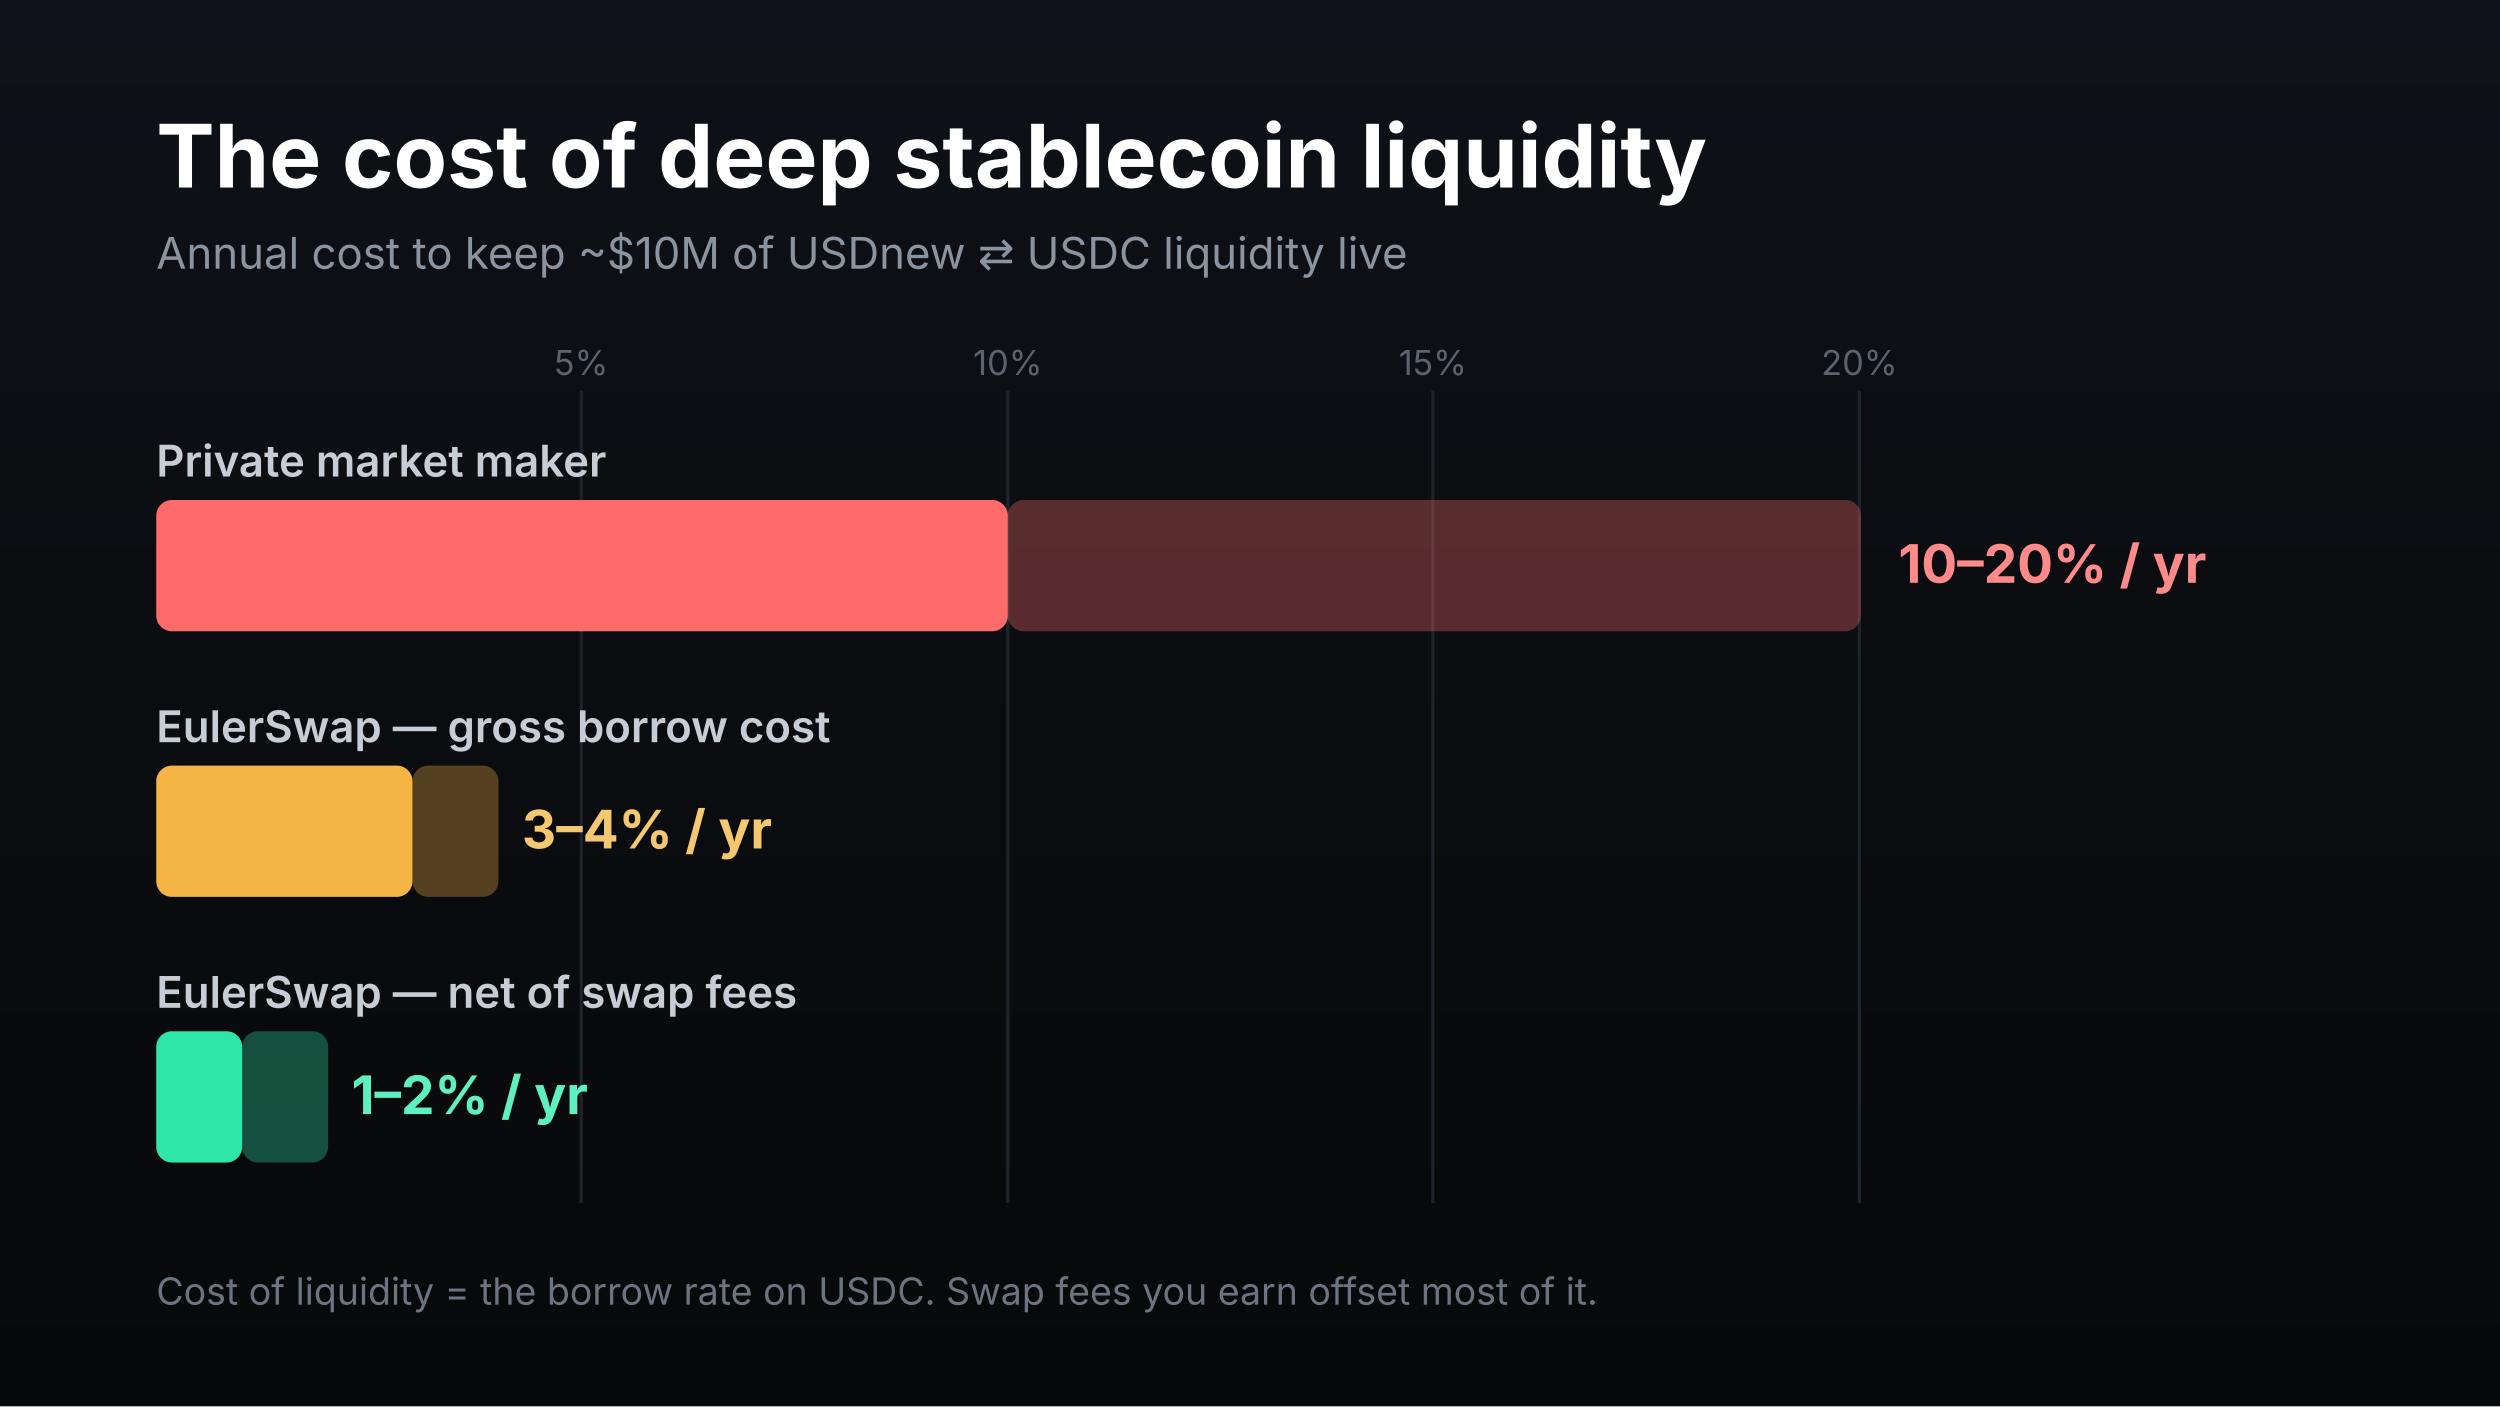
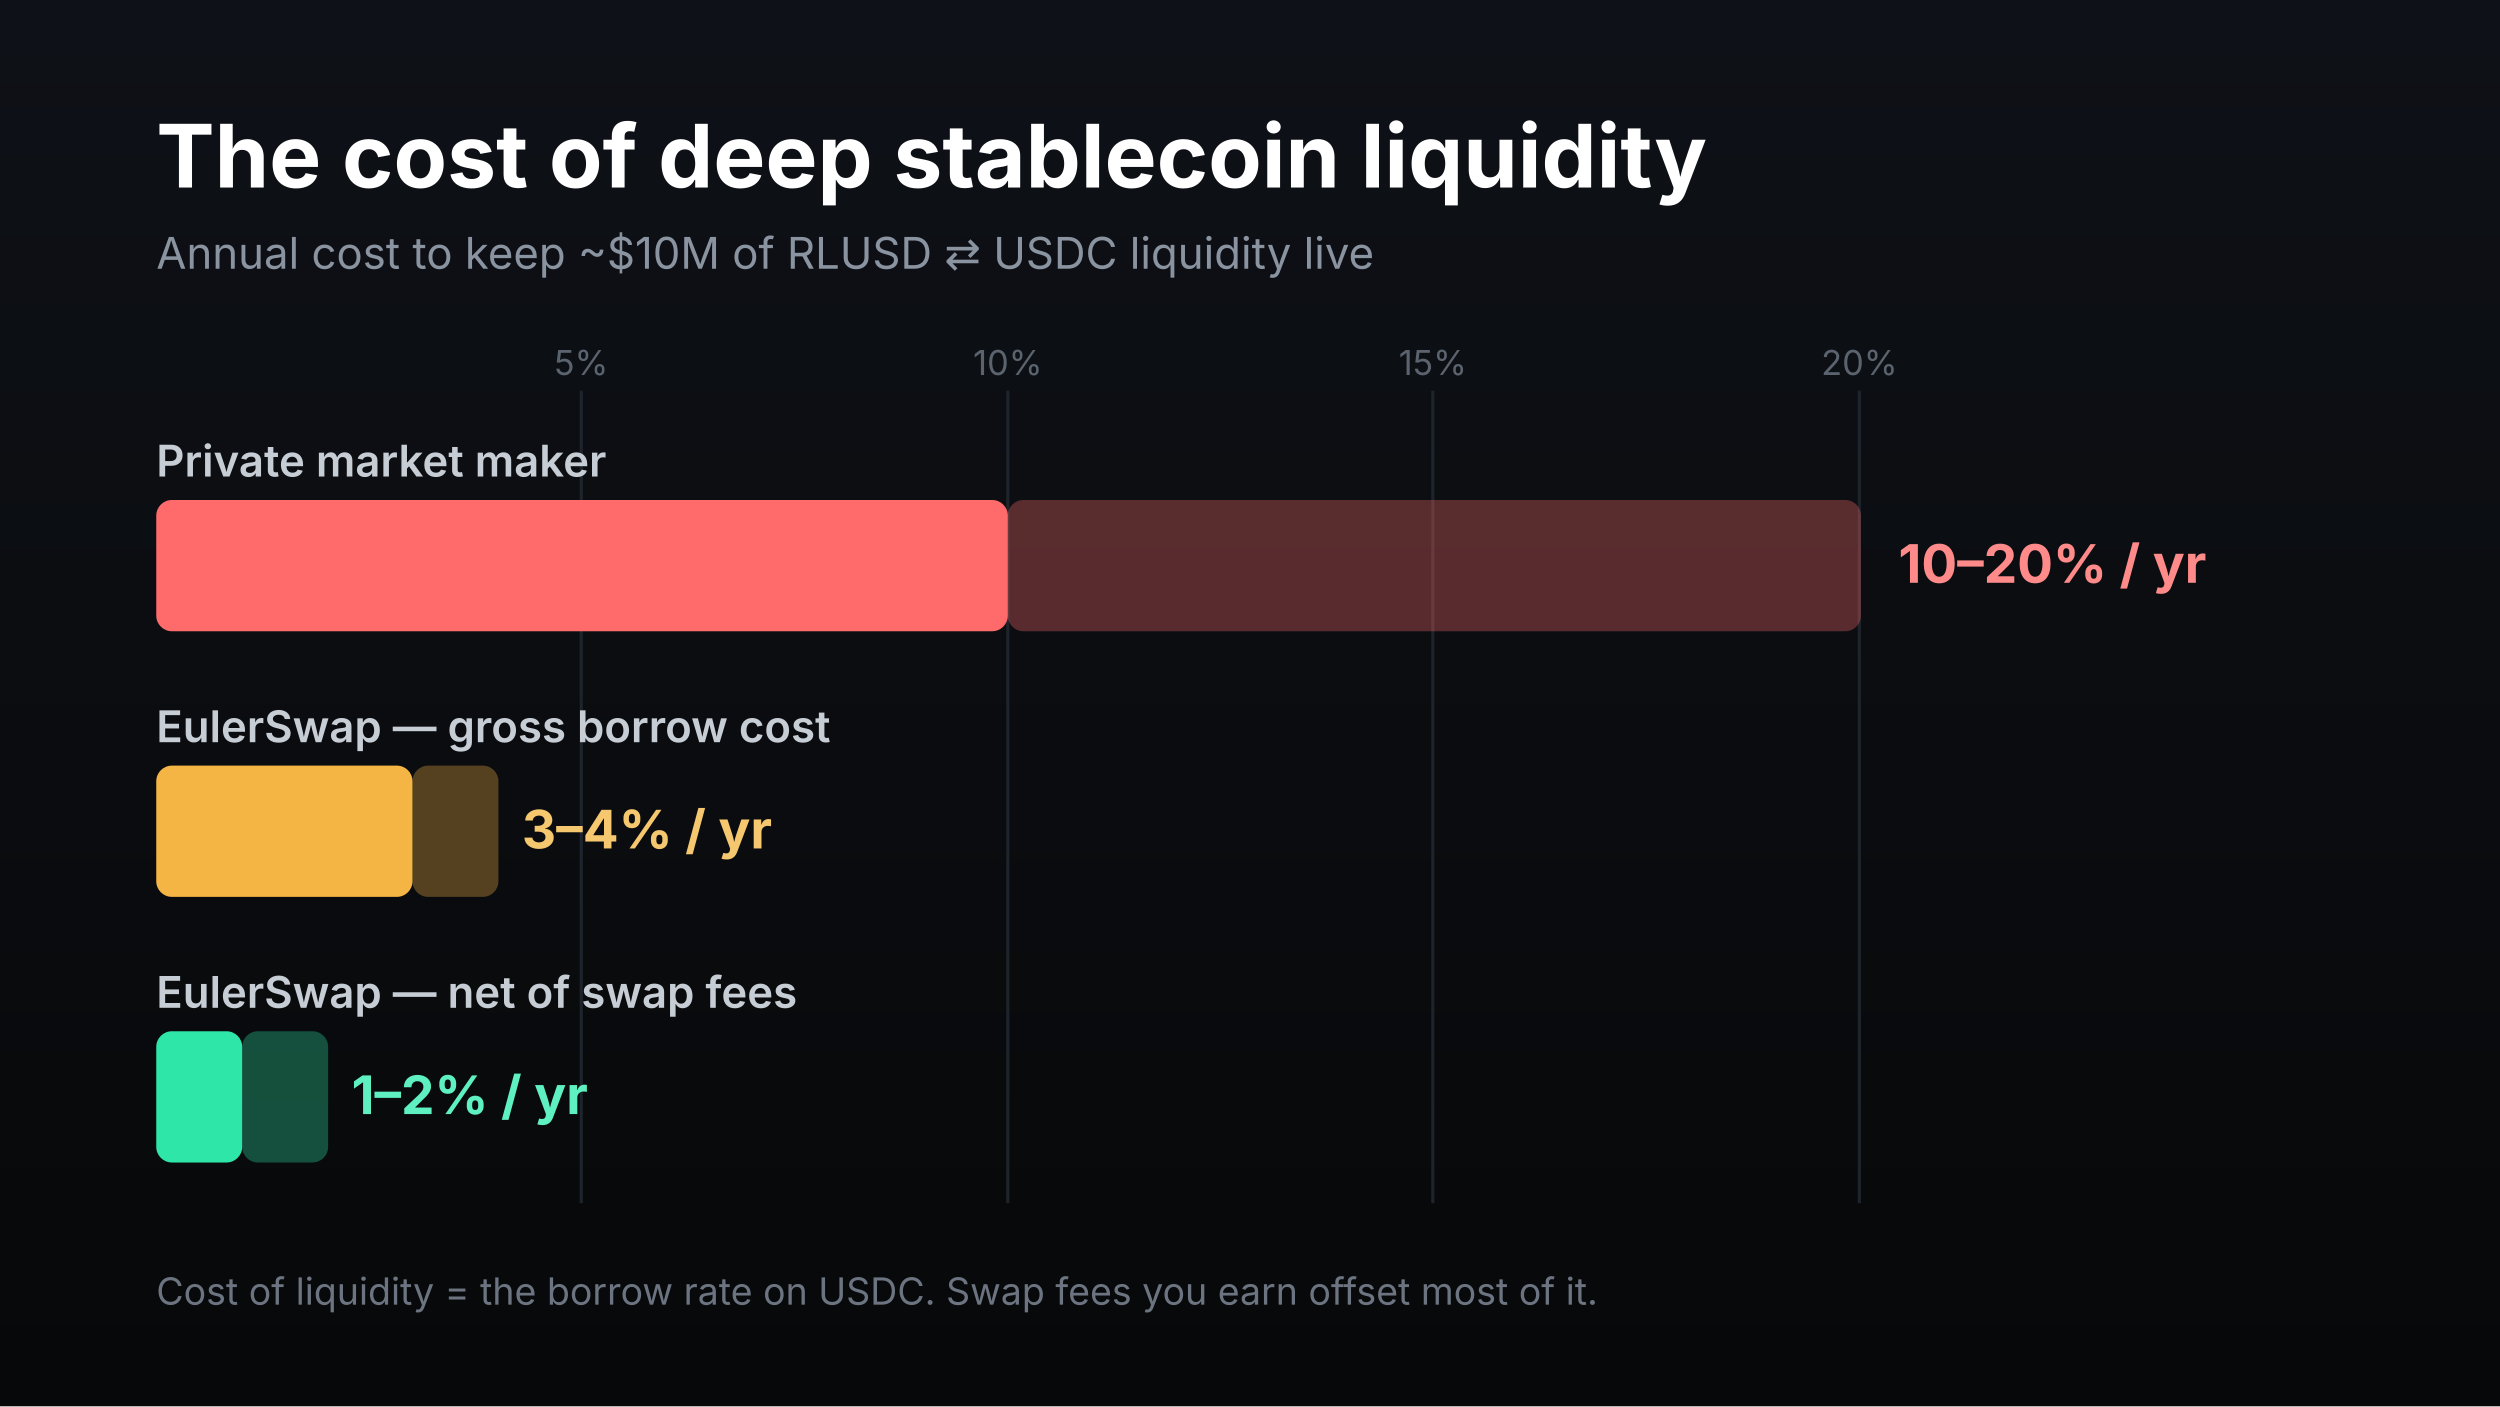
<svg xmlns="http://www.w3.org/2000/svg" width="1600" height="900" viewBox="0 0 1600 900" font-family="Inter, system-ui, -apple-system, Segoe UI, sans-serif">
  <defs>
    <linearGradient id="bg" x1="0" y1="0" x2="0" y2="1">
      <stop offset="0" stop-color="#0E1117" />
      <stop offset="1" stop-color="#070809" />
    </linearGradient>
  </defs>
  <rect width="1600" height="900" fill="url(#bg)" />
  <text x="100" y="120" fill="#FFFFFF" font-size="56" font-weight="700">The cost of deep stablecoin liquidity</text>
-   <text x="100" y="172" fill="#8A93A0" font-size="28">Annual cost to keep ~$10M of USDnew ⇄ USDC liquidity live</text>
+   <text x="100" y="172" fill="#8A93A0" font-size="28">Annual cost to keep ~$10M of RLUSD ⇄ USDC liquidity live</text>
  <g stroke="#1E242C" stroke-width="2">
    <line x1="372" y1="250" x2="372" y2="770" />
    <line x1="645" y1="250" x2="645" y2="770" />
    <line x1="917" y1="250" x2="917" y2="770" />
    <line x1="1190" y1="250" x2="1190" y2="770" />
  </g>
  <g fill="#5A636E" font-size="22">
    <text x="372" y="240" text-anchor="middle">5%</text>
    <text x="645" y="240" text-anchor="middle">10%</text>
    <text x="917" y="240" text-anchor="middle">15%</text>
    <text x="1190" y="240" text-anchor="middle">20%</text>
  </g>
  <text x="100" y="305" fill="#C7CDD4" font-size="28" font-weight="600">Private market maker</text>
  <rect x="100" y="320" width="545" height="84" rx="10" fill="#FF6B6B" />
  <rect x="645" y="320" width="546" height="84" rx="10" fill="#FF6B6B" opacity="0.32" />
  <text x="1215" y="373" fill="#FF8A8A" font-size="34" font-weight="700">10–20% / yr</text>
  <text x="100" y="475" fill="#C7CDD4" font-size="28" font-weight="600">EulerSwap — gross borrow cost</text>
  <rect x="100" y="490" width="164" height="84" rx="10" fill="#F5B544" />
  <rect x="264" y="490" width="55" height="84" rx="10" fill="#F5B544" opacity="0.32" />
  <text x="334" y="543" fill="#F5C76E" font-size="34" font-weight="700">3–4% / yr</text>
  <text x="100" y="645" fill="#C7CDD4" font-size="28" font-weight="600">EulerSwap — net of swap fees</text>
  <rect x="100" y="660" width="55" height="84" rx="10" fill="#2EE6A8" />
  <rect x="155" y="660" width="55" height="84" rx="10" fill="#2EE6A8" opacity="0.32" />
  <text x="225" y="713" fill="#5FF0C2" font-size="34" font-weight="700">1–2% / yr</text>
  <text x="100" y="835" fill="#6B7480" font-size="24">Cost of liquidity = the borrow rate on USDC. Swap fees you earn offset most of it.</text>
</svg>
